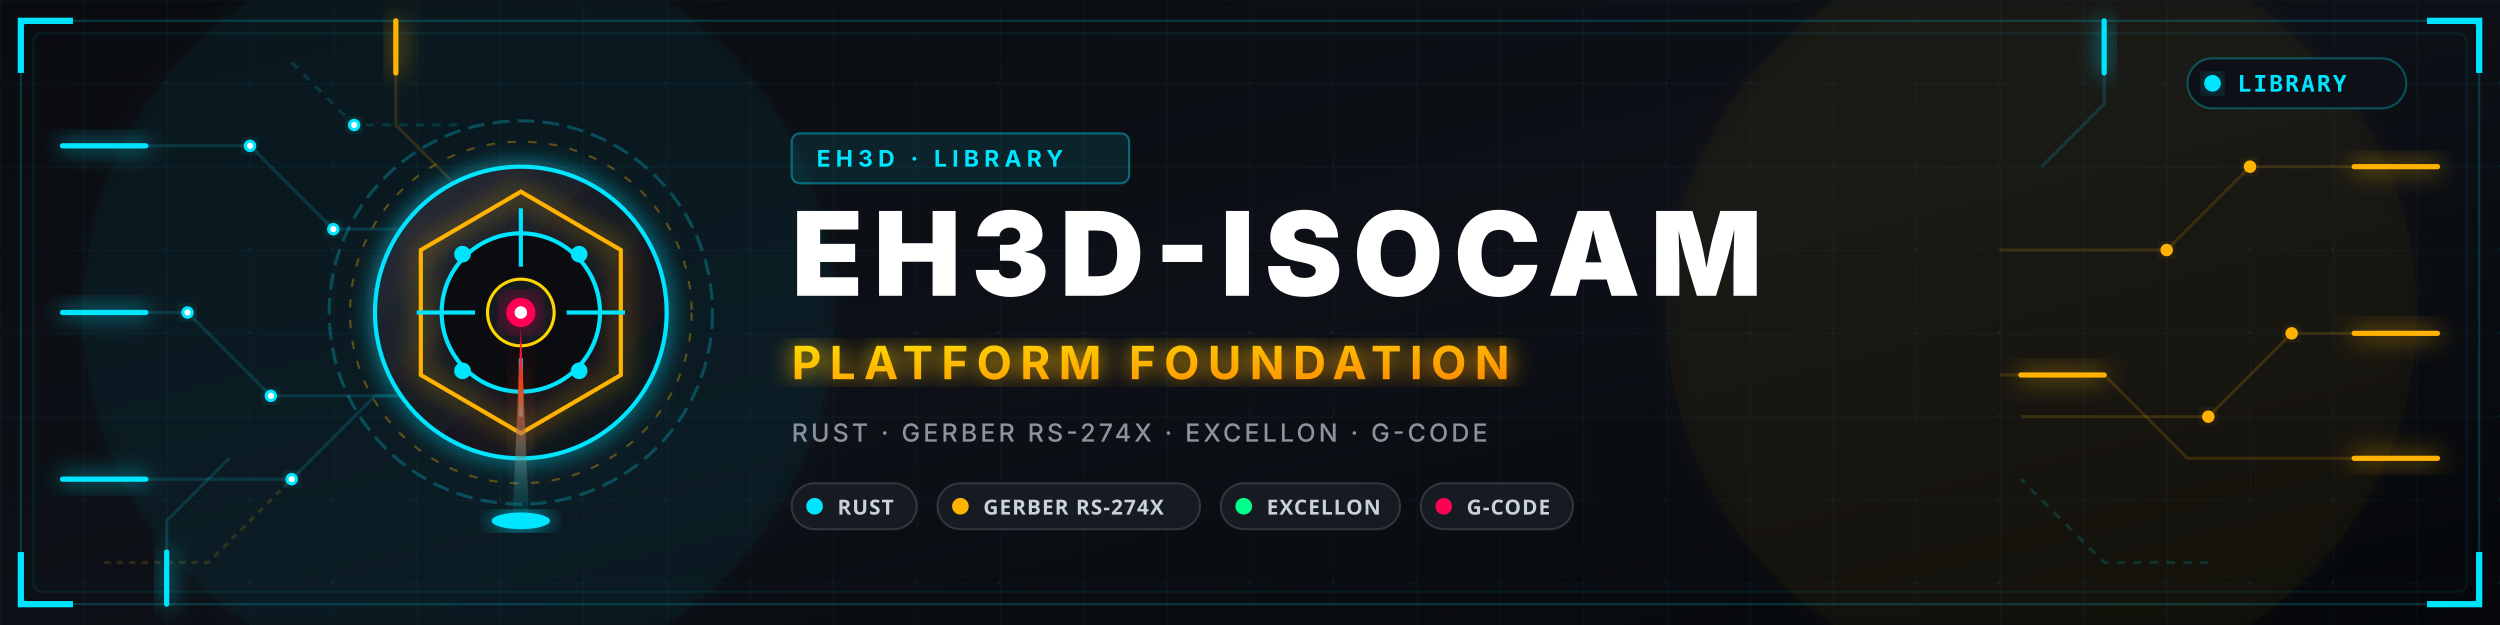
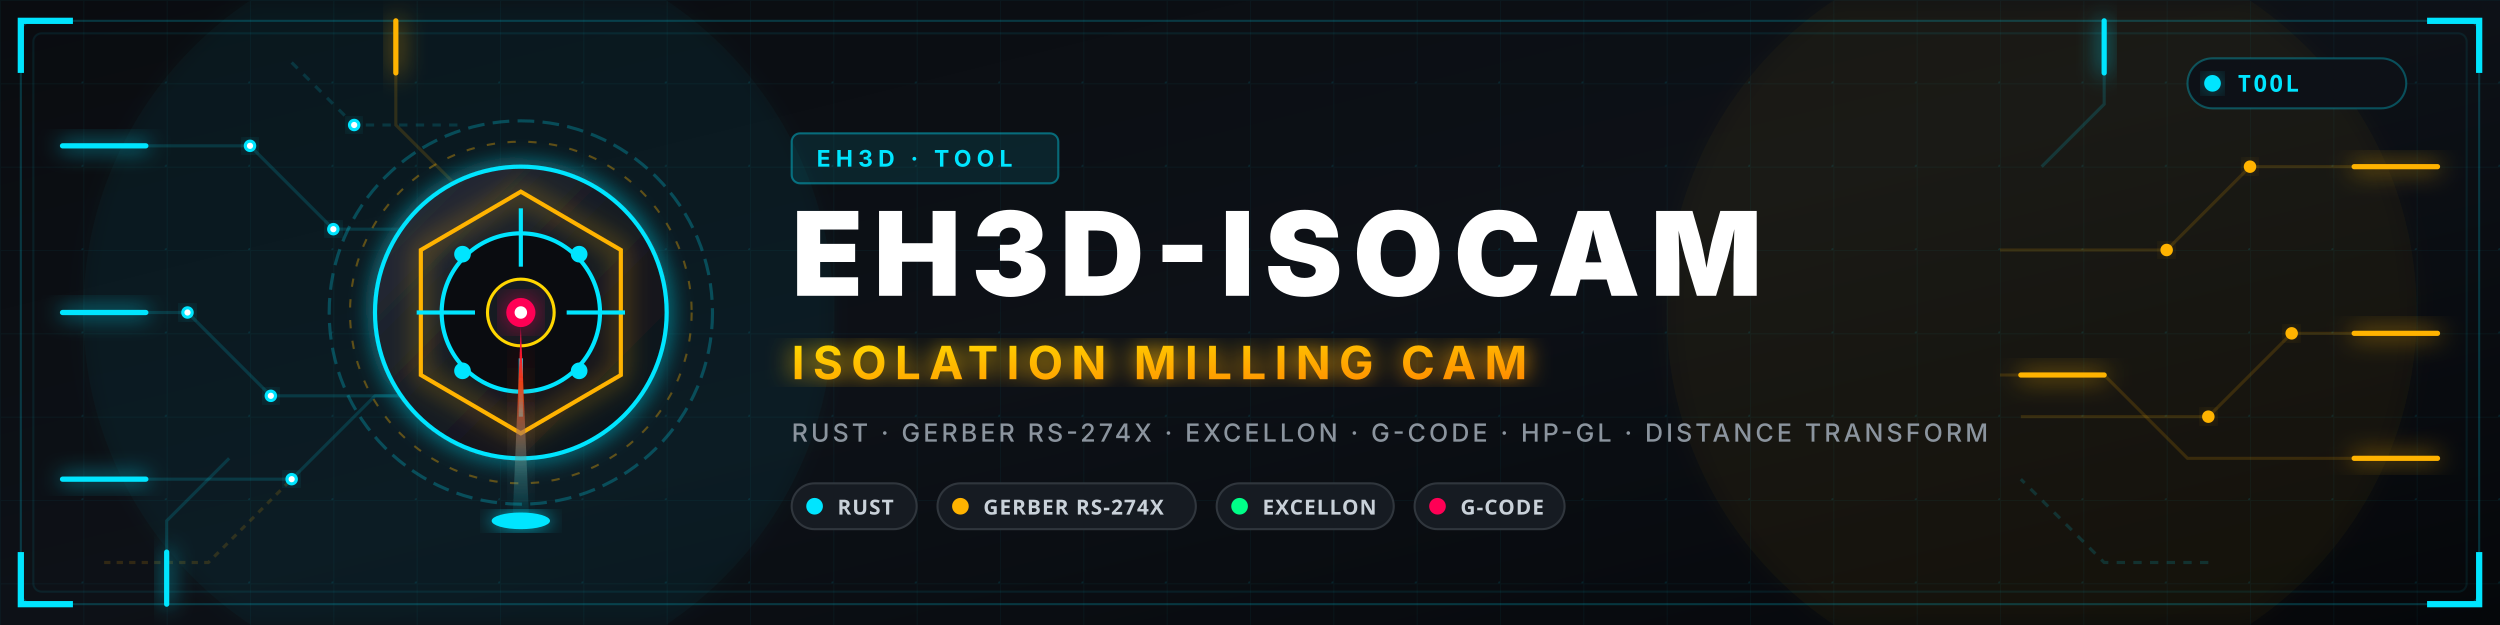
<svg xmlns="http://www.w3.org/2000/svg" viewBox="0 0 1200 300" width="100%" height="100%">
  <defs>
    <linearGradient id="bgGlow" x1="0%" y1="0%" x2="100%" y2="100%">
      <stop offset="0%" stop-color="#0A0C10" />
      <stop offset="50%" stop-color="#0D1117" />
      <stop offset="100%" stop-color="#05070A" />
    </linearGradient>
    <linearGradient id="cyanGlow" x1="0%" y1="0%" x2="100%" y2="0%">
      <stop offset="0%" stop-color="#00E5FF" stop-opacity="0.8" />
      <stop offset="100%" stop-color="#0088FF" stop-opacity="0.9" />
    </linearGradient>
    <linearGradient id="goldGlow" x1="0%" y1="0%" x2="100%" y2="100%">
      <stop offset="0%" stop-color="#FFD700" />
      <stop offset="100%" stop-color="#FF8C00" />
    </linearGradient>
    <linearGradient id="laserBeam" x1="0%" y1="0%" x2="0%" y2="100%">
      <stop offset="0%" stop-color="#FF0055" stop-opacity="1" />
      <stop offset="30%" stop-color="#FF3300" stop-opacity="0.9" />
      <stop offset="100%" stop-color="#00E5FF" stop-opacity="0" />
    </linearGradient>
    <linearGradient id="metalGradient" x1="0%" y1="0%" x2="100%" y2="100%">
      <stop offset="0%" stop-color="#2A303C" />
      <stop offset="50%" stop-color="#161B22" />
      <stop offset="100%" stop-color="#0D1117" />
    </linearGradient>
    <filter id="glowCyan" x="-20%" y="-20%" width="140%" height="140%">
      <feGaussianBlur stdDeviation="5" result="blur" />
      <feMerge>
        <feMergeNode in="blur" />
        <feMergeNode in="SourceGraphic" />
      </feMerge>
    </filter>
    <filter id="glowGold" x="-20%" y="-20%" width="140%" height="140%">
      <feGaussianBlur stdDeviation="6" result="blur" />
      <feMerge>
        <feMergeNode in="blur" />
        <feMergeNode in="SourceGraphic" />
      </feMerge>
    </filter>
    <filter id="glowLaser" x="-30%" y="-30%" width="160%" height="160%">
      <feGaussianBlur stdDeviation="8" result="blur" />
      <feMerge>
        <feMergeNode in="blur" />
        <feMergeNode in="SourceGraphic" />
      </feMerge>
    </filter>
    <pattern id="cyberGrid" width="40" height="40" patternUnits="userSpaceOnUse">
      <path d="M 40 0 L 0 0 0 40" fill="none" stroke="#00E5FF" stroke-opacity="0.04" stroke-width="1" />
      <circle cx="40" cy="40" r="1" fill="#00E5FF" fill-opacity="0.1" />
    </pattern>
    <g id="pcbNode">
      <circle cx="0" cy="0" r="3" fill="#00E5FF" filter="url(#glowCyan)" />
      <circle cx="0" cy="0" r="1.5" fill="#FFFFFF" />
    </g>
  </defs>
  <rect width="1200" height="300" fill="url(#bgGlow)" />
  <rect width="1200" height="300" fill="url(#cyberGrid)" />
  <circle cx="220" cy="150" r="180" fill="#00E5FF" fill-opacity="0.03" filter="url(#glowCyan)">
    <animate attributeName="fill-opacity" values="0.02;0.05;0.02" dur="6s" repeatCount="indefinite" />
  </circle>
  <circle cx="980" cy="150" r="180" fill="#FFB300" fill-opacity="0.03" filter="url(#glowGold)">
    <animate attributeName="fill-opacity" values="0.02;0.05;0.02" dur="6s" repeatCount="indefinite" />
  </circle>
  <rect x="10" y="10" width="1180" height="280" fill="none" stroke="#00E5FF" stroke-opacity="0.2" stroke-width="1" rx="6" />
  <rect x="16" y="16" width="1168" height="268" fill="none" stroke="#00E5FF" stroke-opacity="0.08" stroke-width="1" rx="4" />
  <path d="M 10 35 L 10 10 L 35 10" fill="none" stroke="#00E5FF" stroke-width="3">
    <animate attributeName="stroke-opacity" values="0.6;1;0.6" dur="3s" repeatCount="indefinite" />
  </path>
  <path d="M 1190 35 L 1190 10 L 1165 10" fill="none" stroke="#00E5FF" stroke-width="3">
    <animate attributeName="stroke-opacity" values="0.6;1;0.6" dur="3s" repeatCount="indefinite" />
  </path>
  <path d="M 10 265 L 10 290 L 35 290" fill="none" stroke="#00E5FF" stroke-width="3">
    <animate attributeName="stroke-opacity" values="0.6;1;0.6" dur="3s" repeatCount="indefinite" />
  </path>
  <path d="M 1190 265 L 1190 290 L 1165 290" fill="none" stroke="#00E5FF" stroke-width="3">
    <animate attributeName="stroke-opacity" values="0.6;1;0.6" dur="3s" repeatCount="indefinite" />
  </path>
  <g stroke="#00E5FF" stroke-opacity="0.15" stroke-width="1.5" fill="none">
    <path d="M 30 70 L 120 70 L 160 110 L 240 110" />
    <path d="M 30 150 L 90 150 L 130 190 L 220 190" />
    <path d="M 30 230 L 140 230 L 180 190 L 210 190" />
    <path d="M 80 290 L 80 250 L 110 220" />
    <path d="M 190 10 L 190 60 L 220 90" stroke="#FFB300" stroke-opacity="0.15" />
    <path d="M 140 30 L 170 60 L 220 60" stroke-dasharray="4,4" />
    <path d="M 50 270 L 100 270 L 140 230" stroke="#FFB300" stroke-opacity="0.15" stroke-dasharray="3,3" />
  </g>
  <g fill="none" stroke-linecap="round" stroke-linejoin="round">
    <path d="M 30 70 L 120 70 L 160 110 L 240 110" stroke="#00E5FF" stroke-width="2.5" stroke-dasharray="40, 240" filter="url(#glowCyan)">
      <animate attributeName="stroke-dashoffset" values="280;0" dur="3s" repeatCount="indefinite" />
    </path>
    <path d="M 30 150 L 90 150 L 130 190 L 220 190" stroke="#00E5FF" stroke-width="2.5" stroke-dasharray="40, 220" filter="url(#glowCyan)">
      <animate attributeName="stroke-dashoffset" values="260;0" dur="3.5s" repeatCount="indefinite" />
    </path>
    <path d="M 30 230 L 140 230 L 180 190 L 210 190" stroke="#00E5FF" stroke-width="2.5" stroke-dasharray="40, 230" filter="url(#glowCyan)">
      <animate attributeName="stroke-dashoffset" values="270;0" dur="3.2s" repeatCount="indefinite" />
    </path>
    <path d="M 80 290 L 80 250 L 110 220" stroke="#00E5FF" stroke-width="2.5" stroke-dasharray="25, 100" filter="url(#glowCyan)">
      <animate attributeName="stroke-dashoffset" values="125;0" dur="2.5s" repeatCount="indefinite" />
    </path>
    <path d="M 190 10 L 190 60 L 220 90" stroke="#FFB300" stroke-width="2.5" stroke-dasharray="25, 90" filter="url(#glowGold)">
      <animate attributeName="stroke-dashoffset" values="115;0" dur="2.8s" repeatCount="indefinite" />
    </path>
  </g>
  <use href="#pcbNode" x="120" y="70" />
  <use href="#pcbNode" x="160" y="110" />
  <use href="#pcbNode" x="90" y="150" />
  <use href="#pcbNode" x="130" y="190" />
  <use href="#pcbNode" x="140" y="230" />
  <use href="#pcbNode" x="170" y="60" />
  <g stroke="#FFB300" stroke-opacity="0.15" stroke-width="1.5" fill="none">
    <path d="M 1170 80 L 1080 80 L 1040 120 L 960 120" />
    <path d="M 1170 160 L 1100 160 L 1060 200 L 970 200" />
    <path d="M 1170 220 L 1050 220 L 1010 180 M 1010 180 L 960 180" />
    <path d="M 1010 10 L 1010 50 L 980 80" stroke="#00E5FF" stroke-opacity="0.15" />
    <path d="M 1060 270 L 1010 270 L 970 230" stroke="#00E5FF" stroke-opacity="0.15" stroke-dasharray="4,4" />
  </g>
  <g fill="none" stroke-linecap="round" stroke-linejoin="round">
    <path d="M 1170 80 L 1080 80 L 1040 120 L 960 120" stroke="#FFB300" stroke-width="2.5" stroke-dasharray="40, 230" filter="url(#glowGold)">
      <animate attributeName="stroke-dashoffset" values="0;270" dur="3.5s" repeatCount="indefinite" />
    </path>
    <path d="M 1170 160 L 1100 160 L 1060 200 L 970 200" stroke="#FFB300" stroke-width="2.5" stroke-dasharray="40, 240" filter="url(#glowGold)">
      <animate attributeName="stroke-dashoffset" values="0;280" dur="3.8s" repeatCount="indefinite" />
    </path>
    <path d="M 1170 220 L 1050 220 L 1010 180 M 1010 180 L 960 180" stroke="#FFB300" stroke-width="2.5" stroke-dasharray="40, 250" filter="url(#glowGold)">
      <animate attributeName="stroke-dashoffset" values="0;290" dur="4s" repeatCount="indefinite" />
    </path>
    <path d="M 1010 10 L 1010 50 L 980 80" stroke="#00E5FF" stroke-width="2.5" stroke-dasharray="25, 95" filter="url(#glowCyan)">
      <animate attributeName="stroke-dashoffset" values="0;120" dur="2.6s" repeatCount="indefinite" />
    </path>
  </g>
  <circle cx="1080" cy="80" r="3" fill="#FFB300" filter="url(#glowGold)" />
  <circle cx="1040" cy="120" r="3" fill="#FFB300" filter="url(#glowGold)" />
  <circle cx="1100" cy="160" r="3" fill="#FFB300" filter="url(#glowGold)" />
  <circle cx="1060" cy="200" r="3" fill="#FFB300" filter="url(#glowGold)" />
  <g transform="translate(250, 150)">
    <g>
      <circle cx="0" cy="0" r="92" fill="none" stroke="#00E5FF" stroke-opacity="0.25" stroke-width="1.5" stroke-dasharray="8,4" />
      <circle cx="0" cy="0" r="82" fill="none" stroke="#FFB300" stroke-opacity="0.35" stroke-width="1" stroke-dasharray="4,6" />
      <animateTransform attributeName="transform" type="rotate" from="0 0 0" to="360 0 0" dur="25s" repeatCount="indefinite" />
    </g>
    <circle cx="0" cy="0" r="70" fill="url(#metalGradient)" stroke="#00E5FF" stroke-width="2" filter="url(#glowCyan)" />
    <g>
      <polygon points="0,-58 48,-30 48,30 0,58 -48,30 -48,-30" fill="none" stroke="#FFB300" stroke-width="2" filter="url(#glowGold)" />
      <animateTransform attributeName="transform" type="rotate" from="360 0 0" to="0 0 0" dur="18s" repeatCount="indefinite" />
    </g>
    <circle cx="0" cy="0" r="38" fill="#0A0C10" stroke="#00E5FF" stroke-width="2" />
    <line x1="-50" y1="0" x2="-22" y2="0" stroke="#00E5FF" stroke-width="2" />
    <line x1="22" y1="0" x2="50" y2="0" stroke="#00E5FF" stroke-width="2" />
    <line x1="0" y1="-50" x2="0" y2="-22" stroke="#00E5FF" stroke-width="2" />
    <line x1="0" y1="22" x2="0" y2="50" stroke="#00E5FF" stroke-width="2" />
    <circle cx="0" cy="0" r="16" fill="#161B22" stroke="#FFD700" stroke-width="1.5" />
    <circle cx="0" cy="0" r="7" fill="#FF0055" filter="url(#glowLaser)">
      <animate attributeName="opacity" values="0.5;1;0.5" dur="1.5s" repeatCount="indefinite" />
    </circle>
    <circle cx="0" cy="0" r="3" fill="#FFFFFF" />
    <g>
      <circle cx="-28" cy="-28" r="4" fill="#00E5FF" />
      <circle cx="28" cy="-28" r="4" fill="#00E5FF" />
      <circle cx="-28" cy="28" r="4" fill="#00E5FF" />
      <circle cx="28" cy="28" r="4" fill="#00E5FF" />
      <animateTransform attributeName="transform" type="scale" values="1;1.05;1" dur="2s" repeatCount="indefinite" additive="sum" />
    </g>
  </g>
  <path d="M 250 157 L 246 250 L 254 250 Z" fill="url(#laserBeam)" filter="url(#glowLaser)">
    <animate attributeName="opacity" values="0.3;1;0.3" dur="1.2s" repeatCount="indefinite" />
  </path>
  <ellipse cx="250" cy="250" rx="14" ry="4" fill="#00E5FF" filter="url(#glowCyan)">
    <animate attributeName="rx" values="10;18;10" dur="1.2s" repeatCount="indefinite" />
    <animate attributeName="opacity" values="0.4;1;0.4" dur="1.2s" repeatCount="indefinite" />
  </ellipse>
  <g transform="translate(380, 0)">
    <g transform="translate(0, 82)">
-       <rect x="0" y="-18" width="162" height="24" rx="4" fill="#00E5FF" fill-opacity="0.1" stroke="#00E5FF" stroke-opacity="0.4" stroke-width="1">
+       <rect x="0" y="-18" width="128" height="24" rx="4" fill="#00E5FF" fill-opacity="0.1" stroke="#00E5FF" stroke-opacity="0.4" stroke-width="1">
        <animate attributeName="stroke-opacity" values="0.3;0.8;0.3" dur="4s" repeatCount="indefinite" />
      </rect>
-       <text x="12" y="-2" font-family="'Inter', 'Segoe UI', 'Roboto', sans-serif" font-weight="700" font-size="11" fill="#00E5FF" letter-spacing="2.5">EH3D · LIBRARY</text>
-     </g>
-     <text x="0" y="142" font-family="'Inter', 'Segoe UI', 'Roboto', sans-serif" font-weight="900" font-size="56" fill="#FFFFFF" letter-spacing="5">EH3D-ISOCAM</text>
-     <text x="0" y="182" font-family="'Inter', 'Segoe UI', 'Roboto', sans-serif" font-weight="700" font-size="22" fill="url(#goldGlow)" letter-spacing="4" filter="url(#glowGold)">PLATFORM FOUNDATION</text>
-     <text x="0" y="212" font-family="'Inter', 'Segoe UI', 'Roboto', sans-serif" font-weight="500" font-size="12" fill="#8B949E" letter-spacing="1.5">RUST · GERBER RS-274X · EXCELLON · G-CODE</text>
+       <text x="12" y="-2" font-family="'Inter', 'Segoe UI', 'Roboto', sans-serif" font-weight="700" font-size="11" fill="#00E5FF" letter-spacing="2.5">EH3D · TOOL</text>
+     </g>
+     <text x="0" y="142" font-family="'Inter', 'Segoe UI', 'Roboto', sans-serif" font-weight="900" font-size="56" fill="#FFFFFF" letter-spacing="5.0">EH3D-ISOCAM</text>
+     <text x="0" y="182" font-family="'Inter', 'Segoe UI', 'Roboto', sans-serif" font-weight="700" font-size="22" fill="url(#goldGlow)" letter-spacing="4" filter="url(#glowGold)">ISOLATION MILLING CAM</text>
+     <text x="0" y="212" font-family="'Inter', 'Segoe UI', 'Roboto', sans-serif" font-weight="500" font-size="12" fill="#8B949E" letter-spacing="1.5">RUST · GERBER RS-274X · EXCELLON · G-CODE · HP-GL · DISTANCE TRANSFORM</text>
    <g transform="translate(0, 232)">
      <rect x="0" y="0" width="60" height="22" rx="11" fill="#161B22" stroke="#30363D" stroke-width="1" />
      <circle cx="11" cy="11" r="4" fill="#00E5FF">
        <animate attributeName="opacity" values="0.5;1;0.5" dur="2.0s" repeatCount="indefinite" />
      </circle>
      <text x="22" y="15" font-family="sans-serif" font-weight="600" font-size="10" fill="#C9D1D9" letter-spacing="0.5">RUST</text>
-       <rect x="70" y="0" width="126" height="22" rx="11" fill="#161B22" stroke="#30363D" stroke-width="1" />
+       <rect x="70" y="0" width="124" height="22" rx="11" fill="#161B22" stroke="#30363D" stroke-width="1" />
      <circle cx="81" cy="11" r="4" fill="#FFB300">
        <animate attributeName="opacity" values="0.5;1;0.5" dur="2.2s" repeatCount="indefinite" />
      </circle>
      <text x="92" y="15" font-family="sans-serif" font-weight="600" font-size="10" fill="#C9D1D9" letter-spacing="0.5">GERBER RS-274X</text>
-       <rect x="206" y="0" width="86" height="22" rx="11" fill="#161B22" stroke="#30363D" stroke-width="1" />
-       <circle cx="217" cy="11" r="4" fill="#00FF88">
+       <rect x="204" y="0" width="85" height="22" rx="11" fill="#161B22" stroke="#30363D" stroke-width="1" />
+       <circle cx="215" cy="11" r="4" fill="#00FF88">
        <animate attributeName="opacity" values="0.5;1;0.5" dur="2.4s" repeatCount="indefinite" />
      </circle>
-       <text x="228" y="15" font-family="sans-serif" font-weight="600" font-size="10" fill="#C9D1D9" letter-spacing="0.5">EXCELLON</text>
-       <rect x="302" y="0" width="73" height="22" rx="11" fill="#161B22" stroke="#30363D" stroke-width="1" />
-       <circle cx="313" cy="11" r="4" fill="#FF0055">
+       <text x="226" y="15" font-family="sans-serif" font-weight="600" font-size="10" fill="#C9D1D9" letter-spacing="0.5">EXCELLON</text>
+       <rect x="299" y="0" width="72" height="22" rx="11" fill="#161B22" stroke="#30363D" stroke-width="1" />
+       <circle cx="310" cy="11" r="4" fill="#FF0055">
        <animate attributeName="opacity" values="0.5;1;0.5" dur="2.6s" repeatCount="indefinite" />
      </circle>
-       <text x="324" y="15" font-family="sans-serif" font-weight="600" font-size="10" fill="#C9D1D9" letter-spacing="0.5">G-CODE</text>
+       <text x="321" y="15" font-family="sans-serif" font-weight="600" font-size="10" fill="#C9D1D9" letter-spacing="0.5">G-CODE</text>
    </g>
  </g>
  <g transform="translate(1060, 42)">
    <rect x="-10" y="-14" width="105" height="24" rx="12" fill="#0D1117" stroke="#00E5FF" stroke-opacity="0.3" stroke-width="1" />
    <circle cx="2" cy="-2" r="4" fill="#00E5FF" filter="url(#glowGold)">
      <animate attributeName="opacity" values="0.3;1;0.3" dur="1.5s" repeatCount="indefinite" />
    </circle>
-     <text x="14" y="2" font-family="monospace" font-weight="700" font-size="11" fill="#00E5FF" letter-spacing="1">LIBRARY</text>
+     <text x="14" y="2" font-family="monospace" font-weight="700" font-size="11" fill="#00E5FF" letter-spacing="1">TOOL</text>
  </g>
</svg>
